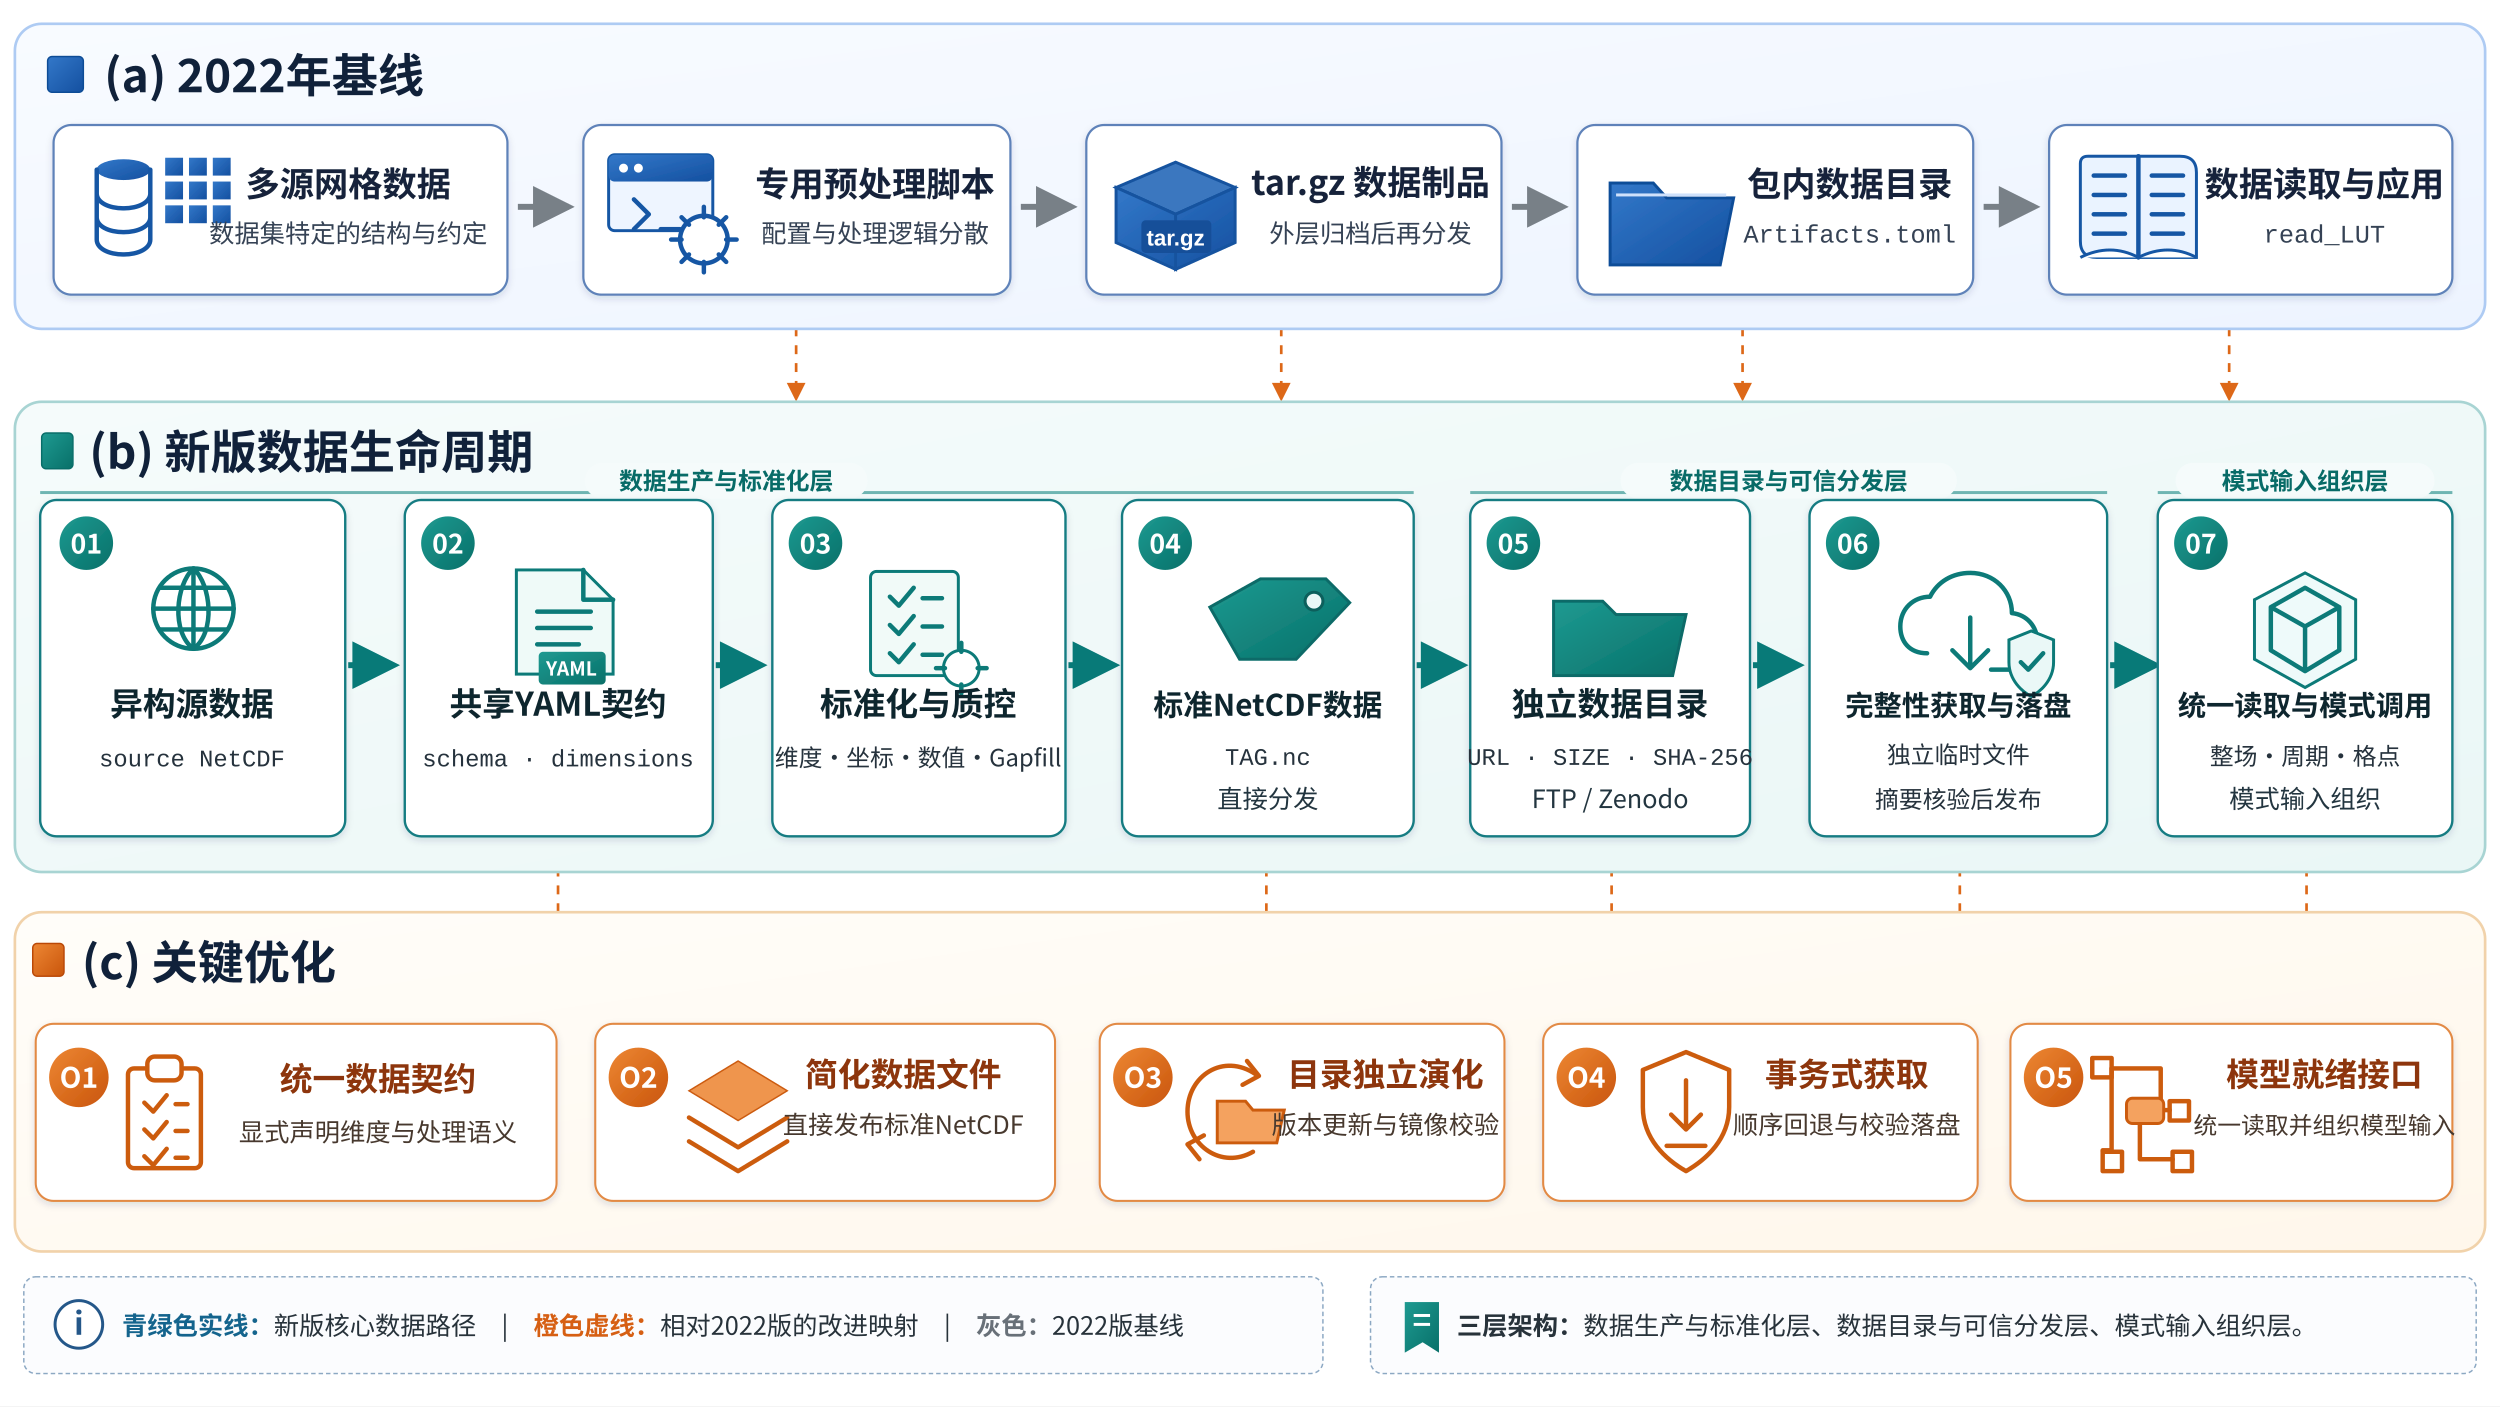
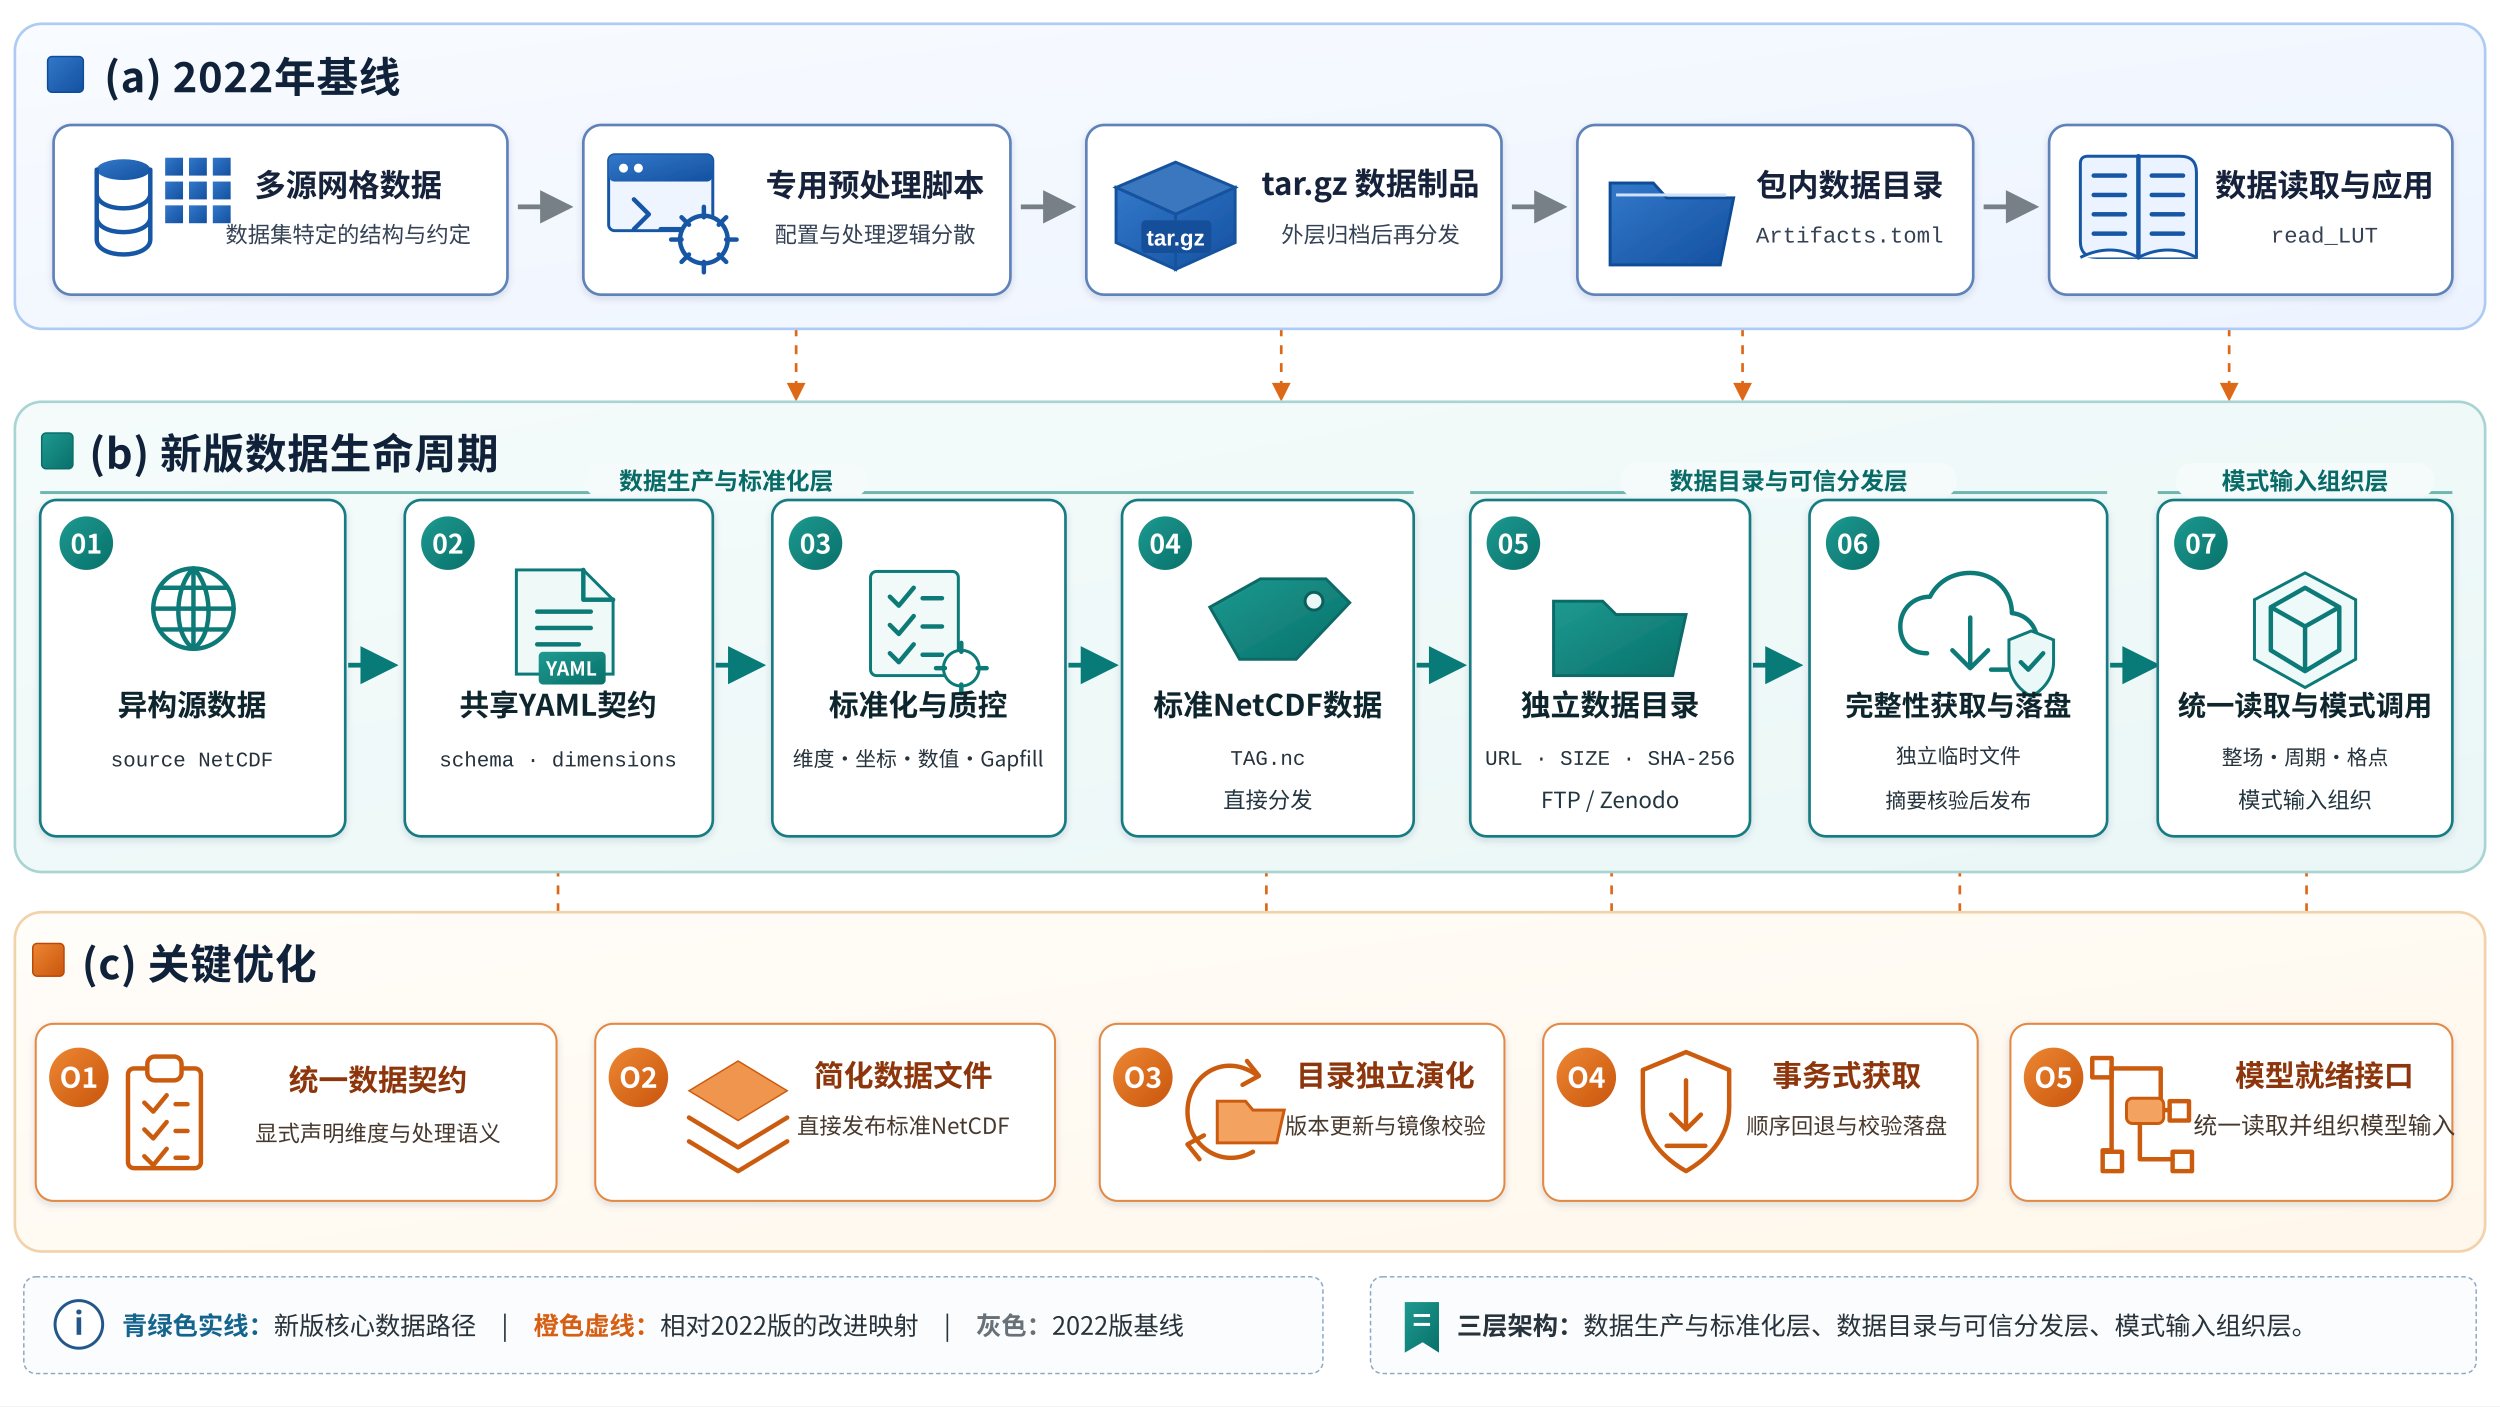
<svg xmlns="http://www.w3.org/2000/svg" width="1680" height="945" viewBox="0 0 1680 945">
  <defs>
    <linearGradient id="bluePanel" x1="0" y1="0" x2="1" y2="1">
      <stop stop-color="#f8fbff" />
      <stop offset="1" stop-color="#edf4ff" />
    </linearGradient>
    <linearGradient id="tealPanel" x1="0" y1="0" x2="1" y2="1">
      <stop stop-color="#f5fbfb" />
      <stop offset="1" stop-color="#eaf7f6" />
    </linearGradient>
    <linearGradient id="orangePanel" x1="0" y1="0" x2="1" y2="1">
      <stop stop-color="#fffdf9" />
      <stop offset="1" stop-color="#fff7eb" />
    </linearGradient>
    <linearGradient id="blueIcon" x1="0" y1="0" x2="1" y2="1">
      <stop stop-color="#3378c9" />
      <stop offset="1" stop-color="#1450a0" />
    </linearGradient>
    <linearGradient id="tealIcon" x1="0" y1="0" x2="1" y2="1">
      <stop stop-color="#1e9a91" />
      <stop offset="1" stop-color="#087069" />
    </linearGradient>
    <linearGradient id="orangeIcon" x1="0" y1="0" x2="1" y2="1">
      <stop stop-color="#ed8734" />
      <stop offset="1" stop-color="#c9550b" />
    </linearGradient>
    <filter id="shadow" x="-10%" y="-10%" width="120%" height="130%">
      <feDropShadow dx="0" dy="2" stdDeviation="2.5" flood-color="#1b3855" flood-opacity="0.14" />
    </filter>
    <marker id="arrowGray" viewBox="0 0 10 10" refX="8.5" refY="5" markerWidth="7" markerHeight="7" orient="auto">
      <path d="M0 0L10 5L0 10Z" fill="#788087" />
    </marker>
    <marker id="arrowTeal" viewBox="0 0 10 10" refX="8.5" refY="5" markerWidth="8" markerHeight="8" orient="auto">
      <path d="M0 0L10 5L0 10Z" fill="#087a78" />
    </marker>
    <marker id="arrowOrange" viewBox="0 0 10 10" refX="8.5" refY="5" markerWidth="7" markerHeight="7" orient="auto">
      <path d="M0 0L10 5L0 10Z" fill="#dd6818" />
    </marker>
    <style>
-       .sans{font-family:"PingFang SC","Songti SC","Heiti SC","Noto Sans CJK SC",Arial,sans-serif}.mono{font-family:Consolas,"Courier New",monospace}.panel-title{font-size:31px;font-weight:700;fill:#10213a}.layer-label{font-size:16px;font-weight:700;fill:#086b67}.base-title{font-size:23px;font-weight:700;fill:#17243a}.base-sub{font-size:17px;fill:#354254}.step-title{font-size:22px;font-weight:700;fill:#11252e}.step-sub{font-size:17px;fill:#243640}.code{font-size:16px;fill:#25323c}.opt-title{font-size:22px;font-weight:700;fill:#8d3507}.opt-sub{font-size:17px;fill:#47392e}.legend{font-size:17px;fill:#27323a}.base-card{fill:#fff;stroke:#5e82b9;stroke-width:1.5}.flow-card{fill:#fff;stroke:#147b82;stroke-width:1.6}.opt-card{fill:#fff;stroke:#e28a45;stroke-width:1.4}.flow-gray{fill:none;stroke:#788087;stroke-width:4;marker-end:url(#arrowGray)}.flow-teal{fill:none;stroke:#087a78;stroke-width:4;marker-end:url(#arrowTeal)}.map{fill:none;stroke:#dd6818;stroke-width:1.8;stroke-dasharray:6 6;marker-end:url(#arrowOrange)}.icon-blue{fill:none;stroke:#1457a4;stroke-width:3;stroke-linecap:round;stroke-linejoin:round}.icon-teal{fill:none;stroke:#087a78;stroke-width:3;stroke-linecap:round;stroke-linejoin:round}.icon-orange{fill:none;stroke:#cc5b10;stroke-width:3;stroke-linecap:round;stroke-linejoin:round}
+       .sans{font-family:"PingFang SC","Songti SC","Heiti SC","Noto Sans CJK SC",Arial,sans-serif}.mono{font-family:Consolas,"Courier New",monospace}.panel-title{font-size:28px;letter-spacing:0.5px;font-weight:700;fill:#10213a}.layer-label{font-size:16px;font-weight:700;fill:#086b67}.base-title{font-size:21px;font-weight:700;fill:#17243a}.base-sub{font-size:15px;fill:#354254}.step-title{font-size:20px;font-weight:700;fill:#11252e}.step-sub{font-size:15px;fill:#243640}.code{font-size:14px;fill:#25323c}.opt-title{font-size:20px;font-weight:700;fill:#8d3507}.opt-sub{font-size:15px;fill:#47392e}.legend{font-size:17px;fill:#27323a}.base-card{fill:#fff;stroke:#5e82b9;stroke-width:1.8}.flow-card{fill:#fff;stroke:#147b82;stroke-width:1.8}.opt-card{fill:#fff;stroke:#e28a45;stroke-width:1.4}.flow-gray{fill:none;stroke:#788087;stroke-width:3.2;marker-end:url(#arrowGray)}.flow-teal{fill:none;stroke:#087a78;stroke-width:3.2;marker-end:url(#arrowTeal)}.map{fill:none;stroke:#dd6818;stroke-width:1.8;stroke-dasharray:6 6;marker-end:url(#arrowOrange)}.icon-blue{fill:none;stroke:#1457a4;stroke-width:3;stroke-linecap:round;stroke-linejoin:round}.icon-teal{fill:none;stroke:#087a78;stroke-width:3;stroke-linecap:round;stroke-linejoin:round}.icon-orange{fill:none;stroke:#cc5b10;stroke-width:3;stroke-linecap:round;stroke-linejoin:round}
    </style>
  </defs>
  <rect width="1680" height="945" fill="#fff" />
  <path d="M535 196V268" class="map" />
  <path d="M861 196V268" class="map" />
  <path d="M1171 196V268" class="map" />
  <path d="M1498 196V268" class="map" />
  <path d="M375 559V653H253V687" class="map" />
  <path d="M851 559V633H554V687" class="map" />
  <path d="M1083 559V656H845V687" class="map" />
  <path d="M1317 559V657H1141V687" class="map" />
  <path d="M1550 559V636H1453V687" class="map" />
  <rect x="10" y="16" width="1660" height="205" rx="18" fill="url(#bluePanel)" stroke="#aecbf3" stroke-width="1.8" />
  <rect x="32" y="38" width="24" height="24" rx="3" fill="url(#blueIcon)" stroke="#0d4c96" />
  <text x="70" y="62" class="sans panel-title">(a) 2022年基线</text>
  <g class="sans">
    <g transform="translate(36 84)" filter="url(#shadow)">
      <rect width="305" height="114" rx="12" class="base-card" />
      <g transform="translate(19 22)">
        <ellipse cx="28" cy="8" rx="18" ry="7" fill="url(#blueIcon)" />
        <path d="M10 8V55C10 61 18 65 28 65S46 61 46 55V8M10 24C10 30 18 34 28 34S46 30 46 24M10 40C10 46 18 50 28 50S46 46 46 40" class="icon-blue" />
        <g fill="url(#blueIcon)">
          <rect x="56" y="0" width="12" height="12" />
          <rect x="72" y="0" width="12" height="12" />
          <rect x="88" y="0" width="12" height="12" />
          <rect x="56" y="16" width="12" height="12" />
          <rect x="72" y="16" width="12" height="12" />
          <rect x="88" y="16" width="12" height="12" />
          <rect x="56" y="32" width="12" height="12" />
          <rect x="72" y="32" width="12" height="12" />
          <rect x="88" y="32" width="12" height="12" />
        </g>
      </g>
      <text x="198" y="48" text-anchor="middle" class="base-title">多源网格数据</text>
      <text x="198" y="79" text-anchor="middle" class="base-sub">数据集特定的结构与约定</text>
    </g>
    <path d="M348 139H382" class="flow-gray" />
    <g transform="translate(392 84)" filter="url(#shadow)">
      <rect width="287" height="114" rx="12" class="base-card" />
      <g transform="translate(17 20)">
        <rect width="70" height="51" rx="4" fill="#eef5ff" stroke="#1457a4" stroke-width="2" />
        <rect width="70" height="18" rx="4" fill="url(#blueIcon)" />
        <circle cx="10" cy="9" r="3" fill="#fff" />
        <circle cx="20" cy="9" r="3" fill="#fff" />
        <path d="M17 30L27 40L17 50M35 50H48" class="icon-blue" />
        <circle cx="64" cy="57" r="16" fill="#fff" stroke="#1457a4" stroke-width="3" />
        <path d="M64 35V42M64 72V79M42 57H49M79 57H86M49 42L54 47M74 67L79 72M49 72L54 67M74 47L79 42" class="icon-blue" />
      </g>
      <text x="196" y="48" text-anchor="middle" class="base-title">专用预处理脚本</text>
      <text x="196" y="79" text-anchor="middle" class="base-sub">配置与处理逻辑分散</text>
    </g>
    <path d="M686 139H720" class="flow-gray" />
    <g transform="translate(730 84)" filter="url(#shadow)">
      <rect width="279" height="114" rx="12" class="base-card" />
      <g transform="translate(20 17)">
        <path d="M0 25L40 8L80 25L40 43Z" fill="#3b77bf" stroke="#15539f" stroke-width="2" />
        <path d="M0 25V62L40 80V43ZM80 25V62L40 80V43Z" fill="url(#blueIcon)" stroke="#15539f" stroke-width="2" />
        <rect x="17" y="47" width="47" height="22" rx="3" fill="#174f99" />
        <text x="40" y="64" text-anchor="middle" font-family="Arial" font-size="15" font-weight="700" fill="#fff">tar.gz</text>
      </g>
      <text x="191" y="47" text-anchor="middle" class="base-title">tar.gz 数据制品</text>
      <text x="191" y="79" text-anchor="middle" class="base-sub">外层归档后再分发</text>
    </g>
    <path d="M1016 139H1050" class="flow-gray" />
    <g transform="translate(1060 84)" filter="url(#shadow)">
      <rect width="266" height="114" rx="12" class="base-card" />
      <g transform="translate(22 26)">
        <path d="M0 13H29L38 23H83L74 68H0Z" fill="url(#blueIcon)" stroke="#104d98" stroke-width="2" />
        <path d="M4 21H78" stroke="#cfe1fb" stroke-width="2" />
      </g>
      <text x="183" y="48" text-anchor="middle" class="base-title">包内数据目录</text>
      <text x="183" y="79" text-anchor="middle" class="base-sub mono">Artifacts.toml</text>
    </g>
    <path d="M1333 139H1367" class="flow-gray" />
    <g transform="translate(1377 84)" filter="url(#shadow)">
      <rect width="271" height="114" rx="12" class="base-card" />
      <g transform="translate(21 21)">
        <path d="M5 0H67Q78 0 78 11V68H11Q0 68 0 57V5Q0 0 5 0Z" fill="#eaf3ff" stroke="#1457a4" stroke-width="2" />
        <path d="M39 0V68M9 13H30M48 13H69M9 26H30M48 26H69M9 39H30M48 39H69M9 52H30M48 52H69" class="icon-blue" />
        <path d="M0 68Q20 58 39 68Q59 58 78 68" fill="#fff" stroke="#1457a4" stroke-width="2" />
      </g>
      <text x="185" y="48" text-anchor="middle" class="base-title">数据读取与应用</text>
      <text x="185" y="79" text-anchor="middle" class="base-sub mono">read_LUT</text>
    </g>
  </g>
  <rect x="10" y="270" width="1660" height="316" rx="18" fill="url(#tealPanel)" stroke="#a8d4d3" stroke-width="1.8" />
  <rect x="28" y="291" width="21" height="24" rx="3" fill="url(#tealIcon)" stroke="#076d68" />
  <text x="60" y="315" class="sans panel-title">(b) 新版数据生命周期</text>
  <g class="sans">
    <path d="M27 331H950M988 331H1416M1450 331H1648" fill="none" stroke="#6fb5b2" stroke-width="2" />
    <rect x="393" y="311" width="190" height="24" rx="12" fill="#f5fbfb" />
    <text x="488" y="329" text-anchor="middle" class="layer-label">数据生产与标准化层</text>
    <rect x="1089" y="311" width="226" height="24" rx="12" fill="#f5fbfb" />
    <text x="1202" y="329" text-anchor="middle" class="layer-label">数据目录与可信分发层</text>
    <rect x="1462" y="311" width="174" height="24" rx="12" fill="#f5fbfb" />
    <text x="1549" y="329" text-anchor="middle" class="layer-label">模式输入组织层</text>
  </g>
  <g class="sans">
    <g transform="translate(27 336)" filter="url(#shadow)">
      <rect width="205" height="226" rx="11" class="flow-card" />
      <circle cx="31" cy="29" r="18" fill="url(#tealIcon)" />
      <text x="31" y="36" text-anchor="middle" font-size="18" font-weight="700" fill="#fff">01</text>
      <g transform="translate(68 45)">
        <circle cx="35" cy="28" r="27" class="icon-teal" />
        <path d="M8 28H62M35 1C23 12 20 44 35 55M35 1C47 12 50 44 35 55M13 14H57M13 42H57M35 1V55" class="icon-teal" />
      </g>
      <text x="102" y="145" text-anchor="middle" class="step-title">异构源数据</text>
      <text x="102" y="179" text-anchor="middle" class="code mono">source NetCDF</text>
    </g>
    <path d="M234 447H264" class="flow-teal" />
    <g transform="translate(272 336)" filter="url(#shadow)">
      <rect width="207" height="226" rx="11" class="flow-card" />
      <circle cx="29" cy="29" r="18" fill="url(#tealIcon)" />
      <text x="29" y="36" text-anchor="middle" font-size="18" font-weight="700" fill="#fff">02</text>
      <g transform="translate(75 47)">
        <path d="M0 0H45L65 20V70H0Z" fill="#effaf8" stroke="#087a78" stroke-width="2" />
        <path d="M45 0V20H65" class="icon-teal" />
        <path d="M14 28H50M14 39H50M14 50H42" class="icon-teal" />
        <rect x="15" y="55" width="45" height="22" rx="3" fill="url(#tealIcon)" />
        <text x="37" y="71" text-anchor="middle" font-size="13" font-weight="700" fill="#fff">YAML</text>
      </g>
      <text x="103" y="145" text-anchor="middle" class="step-title">共享YAML契约</text>
      <text x="103" y="179" text-anchor="middle" class="code mono">schema · dimensions</text>
    </g>
    <path d="M481 447H511" class="flow-teal" />
    <g transform="translate(519 336)" filter="url(#shadow)">
      <rect width="197" height="226" rx="11" class="flow-card" />
      <circle cx="29" cy="29" r="18" fill="url(#tealIcon)" />
      <text x="29" y="36" text-anchor="middle" font-size="18" font-weight="700" fill="#fff">03</text>
      <g transform="translate(66 48)">
        <rect x="0" y="0" width="59" height="70" rx="4" fill="#f1faf8" stroke="#087a78" stroke-width="2" />
        <path d="M13 17L19 23L29 11M35 18H48M13 36L19 42L29 30M35 37H48M13 55L19 61L29 49M35 56H48" class="icon-teal" />
        <circle cx="61" cy="65" r="12" fill="#fff" stroke="#087a78" stroke-width="2" />
        <path d="M61 48V54M61 76V82M44 65H50M72 65H78" class="icon-teal" />
      </g>
      <text x="98" y="145" text-anchor="middle" class="step-title">标准化与质控</text>
      <text x="98" y="179" text-anchor="middle" class="code">维度·坐标·数值·Gapfill</text>
    </g>
    <path d="M718 447H748" class="flow-teal" />
    <g transform="translate(754 336)" filter="url(#shadow)">
      <rect width="196" height="226" rx="11" class="flow-card" />
      <circle cx="29" cy="29" r="18" fill="url(#tealIcon)" />
      <text x="29" y="36" text-anchor="middle" font-size="18" font-weight="700" fill="#fff">04</text>
      <g transform="translate(59 53)">
        <path d="M0 19L34 0H78L94 16L58 54H20Z" fill="url(#tealIcon)" stroke="#086b67" stroke-width="2" />
        <circle cx="70" cy="15" r="6" fill="#eaf8f7" stroke="#075f5b" stroke-width="2" />
      </g>
      <text x="98" y="145" text-anchor="middle" class="step-title" style="font-size:20px">标准NetCDF数据</text>
      <text x="98" y="178" text-anchor="middle" class="code mono">TAG.nc</text>
      <text x="98" y="207" text-anchor="middle" class="step-sub">直接分发</text>
    </g>
    <path d="M952 447H982" class="flow-teal" />
    <g transform="translate(988 336)" filter="url(#shadow)">
      <rect width="188" height="226" rx="11" class="flow-card" />
      <circle cx="29" cy="29" r="18" fill="url(#tealIcon)" />
      <text x="29" y="36" text-anchor="middle" font-size="18" font-weight="700" fill="#fff">05</text>
      <g transform="translate(56 53)">
        <path d="M0 15H33L42 24H89L80 65H0Z" fill="url(#tealIcon)" stroke="#086b67" stroke-width="2" />
      </g>
      <text x="94" y="145" text-anchor="middle" class="step-title">独立数据目录</text>
      <text x="94" y="178" text-anchor="middle" class="code mono">URL · SIZE · SHA-256</text>
      <text x="94" y="207" text-anchor="middle" class="step-sub">FTP / Zenodo</text>
    </g>
    <path d="M1178 447H1208" class="flow-teal" />
    <g transform="translate(1216 336)" filter="url(#shadow)">
      <rect width="200" height="226" rx="11" class="flow-card" />
      <circle cx="29" cy="29" r="18" fill="url(#tealIcon)" />
      <text x="29" y="36" text-anchor="middle" font-size="18" font-weight="700" fill="#fff">06</text>
      <g transform="translate(61 48)">
        <path d="M18 55C6 55 0 47 0 37C0 25 9 17 20 17C25 7 35 1 47 1C63 1 75 13 75 28C85 29 92 37 92 47C92 58 84 66 73 66H61" class="icon-teal" />
        <path d="M47 31V65M35 53L47 65L59 53" class="icon-teal" />
        <path d="M73 46L88 40L103 46V61C103 73 94 81 88 84C82 81 73 73 73 61Z" fill="#eaf8f7" stroke="#087a78" stroke-width="2" />
        <path d="M81 61L86 66L96 55" class="icon-teal" />
      </g>
      <text x="100" y="145" text-anchor="middle" class="step-title" style="font-size:19px">完整性获取与落盘</text>
      <text x="100" y="177" text-anchor="middle" class="code">独立临时文件</text>
      <text x="100" y="207" text-anchor="middle" class="code">摘要核验后发布</text>
    </g>
    <path d="M1418 447H1448" class="flow-teal" />
    <g transform="translate(1450 336)" filter="url(#shadow)">
      <rect width="198" height="226" rx="11" class="flow-card" />
      <circle cx="29" cy="29" r="18" fill="url(#tealIcon)" />
      <text x="29" y="36" text-anchor="middle" font-size="18" font-weight="700" fill="#fff">07</text>
      <g transform="translate(65 49)">
        <path d="M34 0L68 18V58L34 77L0 58V18Z" fill="#eefafa" stroke="#087a78" stroke-width="2" />
        <path d="M34 10L57 23L34 36L11 23ZM11 23V52L34 66V36M57 23V52L34 66" class="icon-teal" />
      </g>
      <text x="99" y="145" text-anchor="middle" class="step-title" style="font-size:19px">统一读取与模式调用</text>
      <text x="99" y="178" text-anchor="middle" class="code">整场·周期·格点</text>
      <text x="99" y="207" text-anchor="middle" class="step-sub">模式输入组织</text>
    </g>
  </g>
  <rect x="10" y="613" width="1660" height="228" rx="18" fill="url(#orangePanel)" stroke="#f1d2aa" stroke-width="1.8" />
  <rect x="22" y="634" width="21" height="22" rx="3" fill="url(#orangeIcon)" stroke="#ba4807" />
  <text x="55" y="658" class="sans panel-title" fill="#6f2805">(c) 关键优化</text>
  <g class="sans">
    <g transform="translate(24 688)" filter="url(#shadow)">
      <rect width="350" height="119" rx="12" class="opt-card" />
      <circle cx="29" cy="36" r="20" fill="url(#orangeIcon)" />
      <text x="29" y="43" text-anchor="middle" font-size="19" font-weight="700" fill="#fff">O1</text>
      <g transform="translate(62 22)">
        <rect x="0" y="8" width="49" height="67" rx="4" class="icon-orange" />
        <rect x="13" y="0" width="23" height="16" rx="5" fill="#fff" stroke="#cc5b10" stroke-width="3" />
        <path d="M11 31L17 37L26 26M32 32H40M11 49L17 55L26 44M32 50H40M11 67L17 73L26 62M32 68H40" class="icon-orange" />
      </g>
      <text x="230" y="45" text-anchor="middle" class="opt-title">统一数据契约</text>
      <text x="230" y="79" text-anchor="middle" class="opt-sub">显式声明维度与处理语义</text>
    </g>
    <g transform="translate(400 688)" filter="url(#shadow)">
      <rect width="309" height="119" rx="12" class="opt-card" />
      <circle cx="29" cy="36" r="20" fill="url(#orangeIcon)" />
      <text x="29" y="43" text-anchor="middle" font-size="19" font-weight="700" fill="#fff">O2</text>
      <g transform="translate(63 25)">
        <path d="M0 20L33 0L66 20L33 40Z" fill="#ef954e" stroke="#cc5b10" />
        <path d="M0 38L33 58L66 38M0 54L33 74L66 54" class="icon-orange" />
      </g>
      <text x="207" y="42" text-anchor="middle" class="opt-title">简化数据文件</text>
      <text x="207" y="74" text-anchor="middle" class="opt-sub">直接发布标准NetCDF</text>
    </g>
    <g transform="translate(739 688)" filter="url(#shadow)">
      <rect width="272" height="119" rx="12" class="opt-card" />
      <circle cx="29" cy="36" r="20" fill="url(#orangeIcon)" />
      <text x="29" y="43" text-anchor="middle" font-size="19" font-weight="700" fill="#fff">O3</text>
      <g transform="translate(59 25)">
        <path d="M46 9C24 -6 0 10 0 34C0 57 23 73 44 61" class="icon-orange" />
        <path d="M40 0L48 10L37 16M8 66L0 56L11 50" class="icon-orange" />
        <path d="M20 27H39L44 33H65L60 55H20Z" fill="#f4a25e" stroke="#cc5b10" stroke-width="2" />
      </g>
      <text x="192" y="42" text-anchor="middle" class="opt-title">目录独立演化</text>
      <text x="192" y="74" text-anchor="middle" class="opt-sub">版本更新与镜像校验</text>
    </g>
    <g transform="translate(1037 688)" filter="url(#shadow)">
      <rect width="292" height="119" rx="12" class="opt-card" />
      <circle cx="29" cy="36" r="20" fill="url(#orangeIcon)" />
      <text x="29" y="43" text-anchor="middle" font-size="19" font-weight="700" fill="#fff">O4</text>
      <g transform="translate(66 19)">
        <path d="M30 0L59 12V37C59 58 44 72 30 80C16 72 1 58 1 37V12Z" class="icon-orange" />
        <path d="M30 19V52M20 42L30 52L40 42M17 63H43" class="icon-orange" />
      </g>
      <text x="204" y="42" text-anchor="middle" class="opt-title">事务式获取</text>
      <text x="204" y="74" text-anchor="middle" class="opt-sub">顺序回退与校验落盘</text>
    </g>
    <g transform="translate(1351 688)" filter="url(#shadow)">
      <rect width="297" height="119" rx="12" class="opt-card" />
      <circle cx="29" cy="36" r="20" fill="url(#orangeIcon)" />
      <text x="29" y="43" text-anchor="middle" font-size="19" font-weight="700" fill="#fff">O5</text>
      <g transform="translate(55 23)">
        <rect x="0" y="0" width="13" height="13" class="icon-orange" />
        <rect x="52" y="29" width="13" height="13" class="icon-orange" />
        <rect x="7" y="63" width="13" height="13" class="icon-orange" />
        <rect x="54" y="63" width="13" height="13" class="icon-orange" />
        <path d="M13 7H46V35H52M32 35H52M13 7V62H7M32 35V68H54" class="icon-orange" />
        <rect x="23" y="27" width="25" height="17" rx="4" fill="#f4a25e" stroke="#cc5b10" stroke-width="2" />
      </g>
      <text x="211" y="42" text-anchor="middle" class="opt-title">模型就绪接口</text>
      <text x="211" y="74" text-anchor="middle" class="opt-sub" style="font-size:16px">统一读取并组织模型输入</text>
    </g>
  </g>
  <g class="sans">
    <rect x="16" y="858" width="873" height="65" rx="8" fill="#fbfcfe" stroke="#8ca8c3" stroke-dasharray="3 2" />
    <circle cx="53" cy="890" r="16" fill="#fff" stroke="#245789" stroke-width="2" />
    <text x="53" y="897" text-anchor="middle" font-size="21" font-weight="700" fill="#245789">i</text>
    <text x="82" y="897" class="legend">
      <tspan fill="#14648d" font-weight="700">青绿色实线：</tspan>新版核心数据路径　|　<tspan fill="#d65f13" font-weight="700">橙色虚线：</tspan>相对2022版的改进映射　|　<tspan fill="#687078" font-weight="700">灰色：</tspan>2022版基线</text>
    <rect x="921" y="858" width="743" height="65" rx="8" fill="#fbfcfe" stroke="#8ca8c3" stroke-dasharray="3 2" />
    <path d="M944 875H967V909L956 902L944 909Z" fill="url(#tealIcon)" />
    <path d="M950 884H961M950 890H961" stroke="#fff" stroke-width="2" />
    <text x="979" y="897" class="legend">
      <tspan font-weight="700">三层架构：</tspan>数据生产与标准化层、数据目录与可信分发层、模式输入组织层。</text>
  </g>
</svg>
